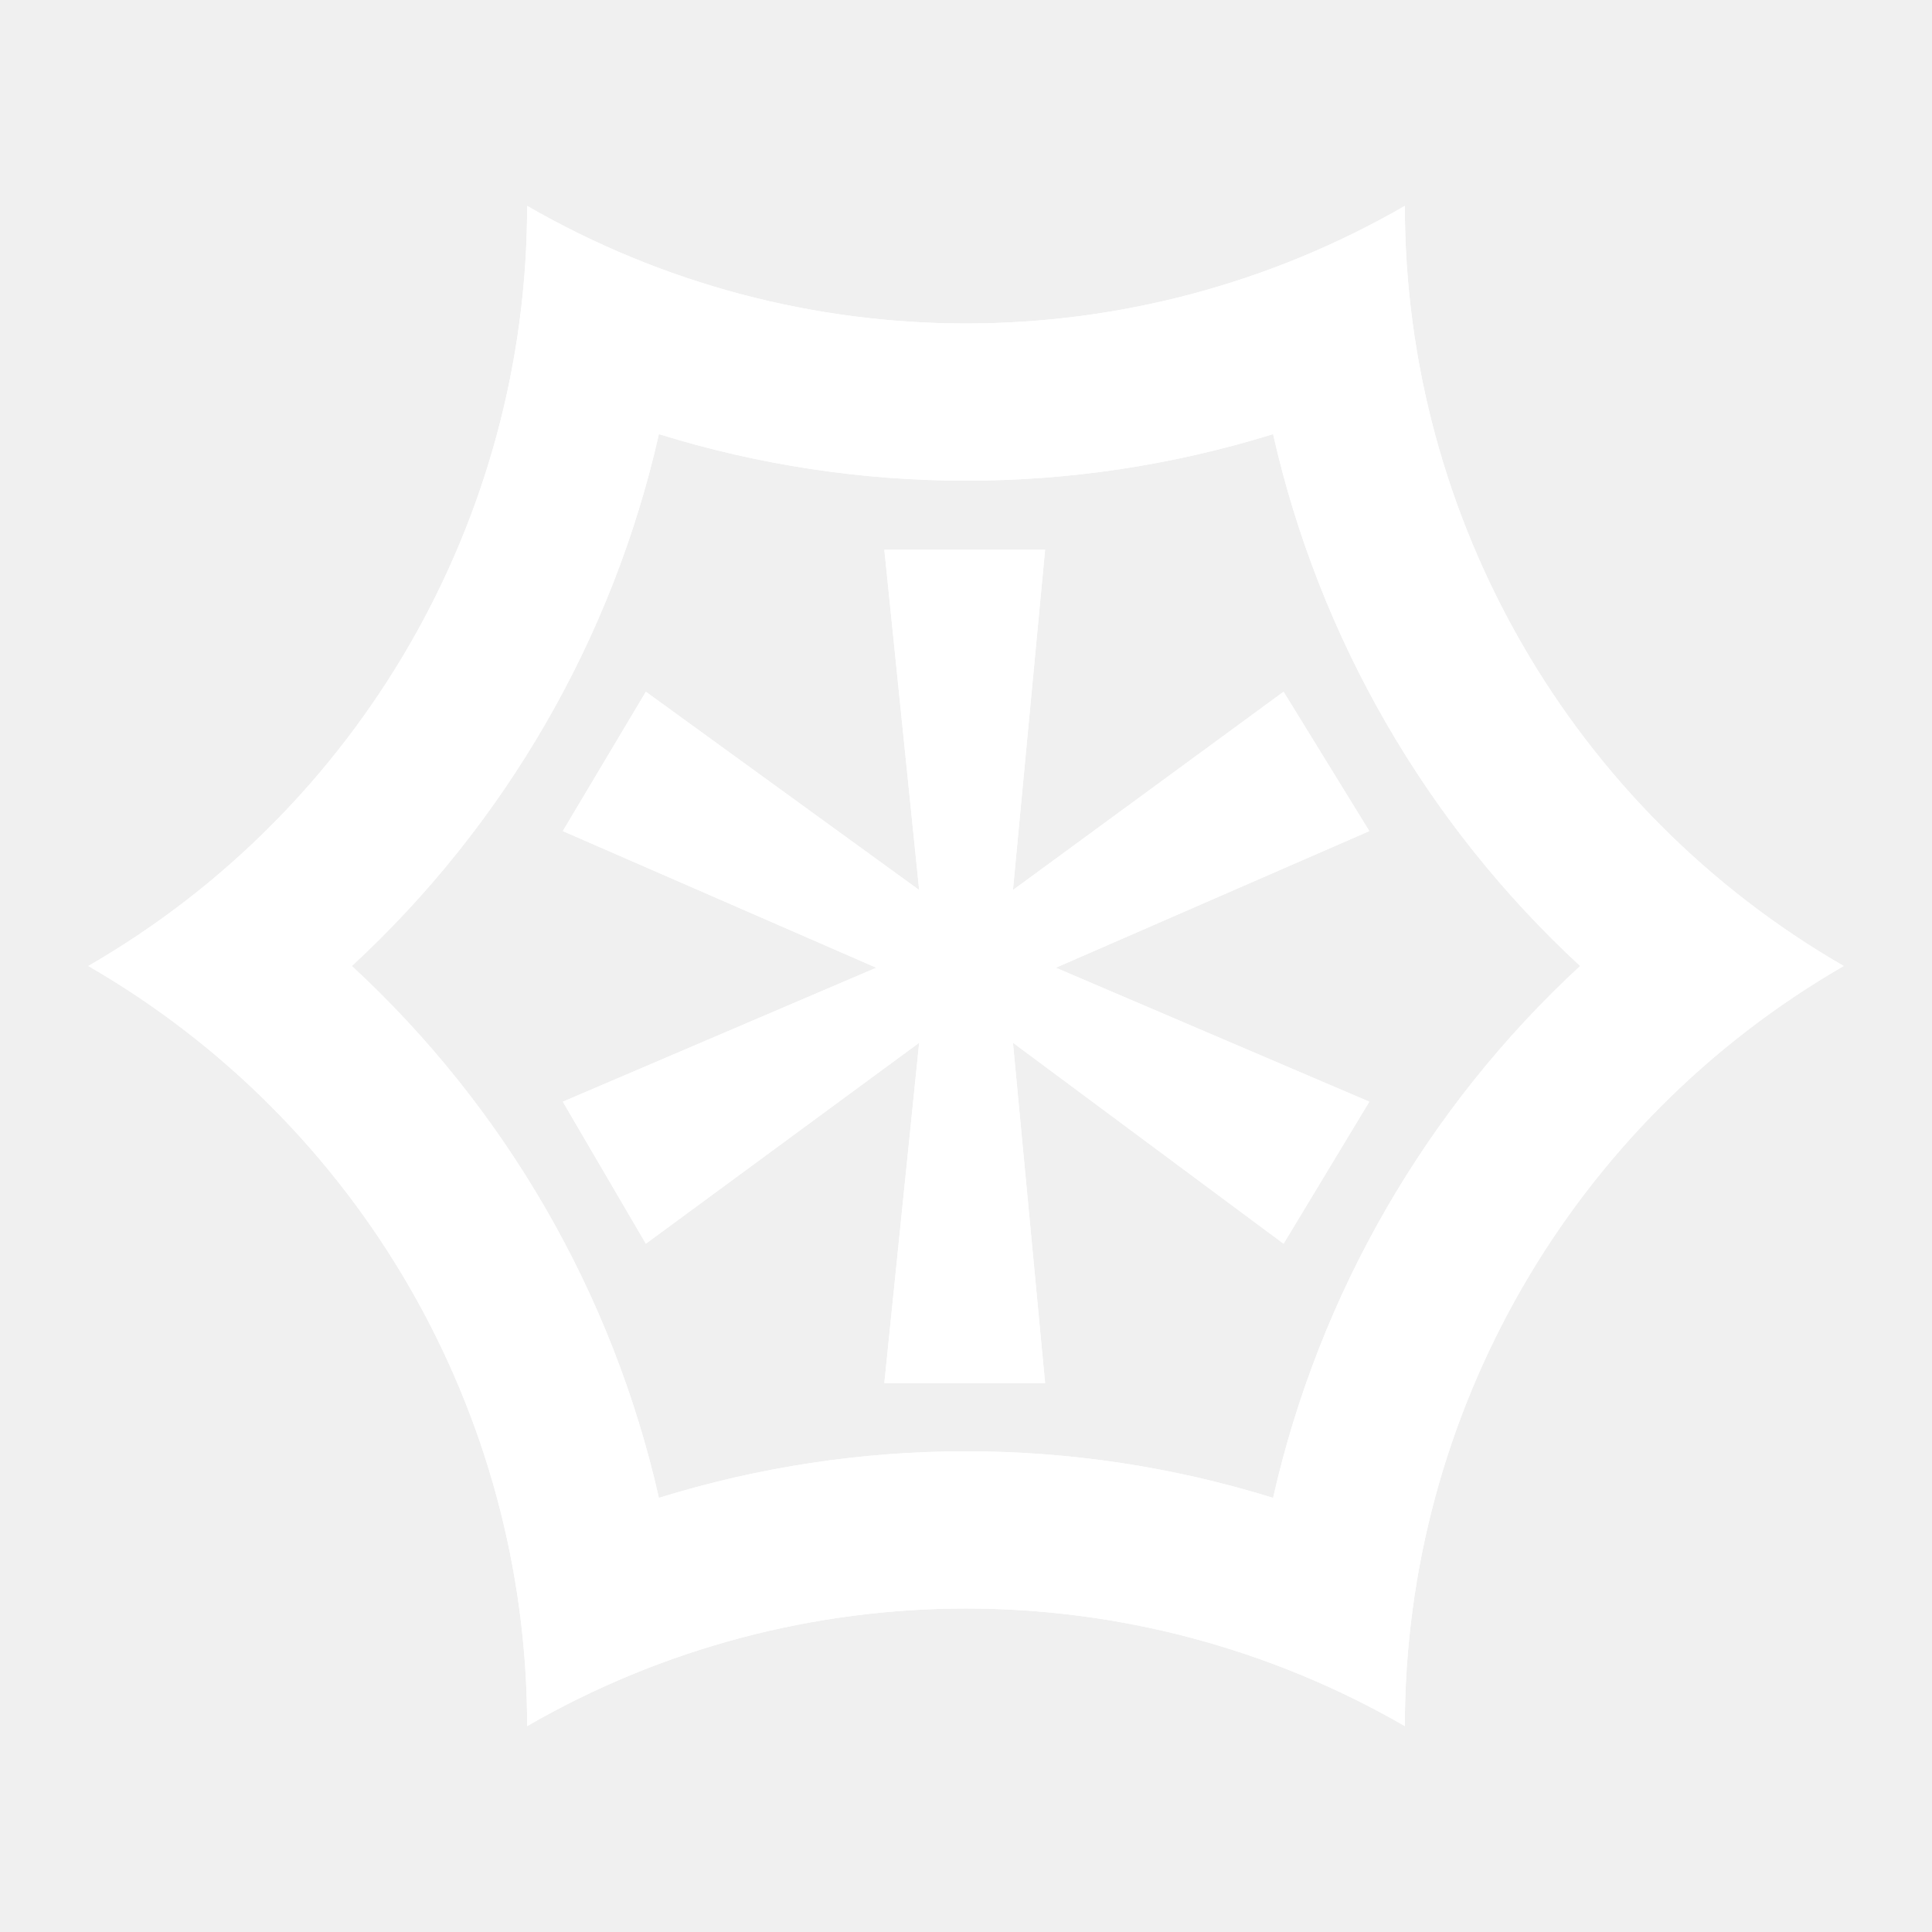
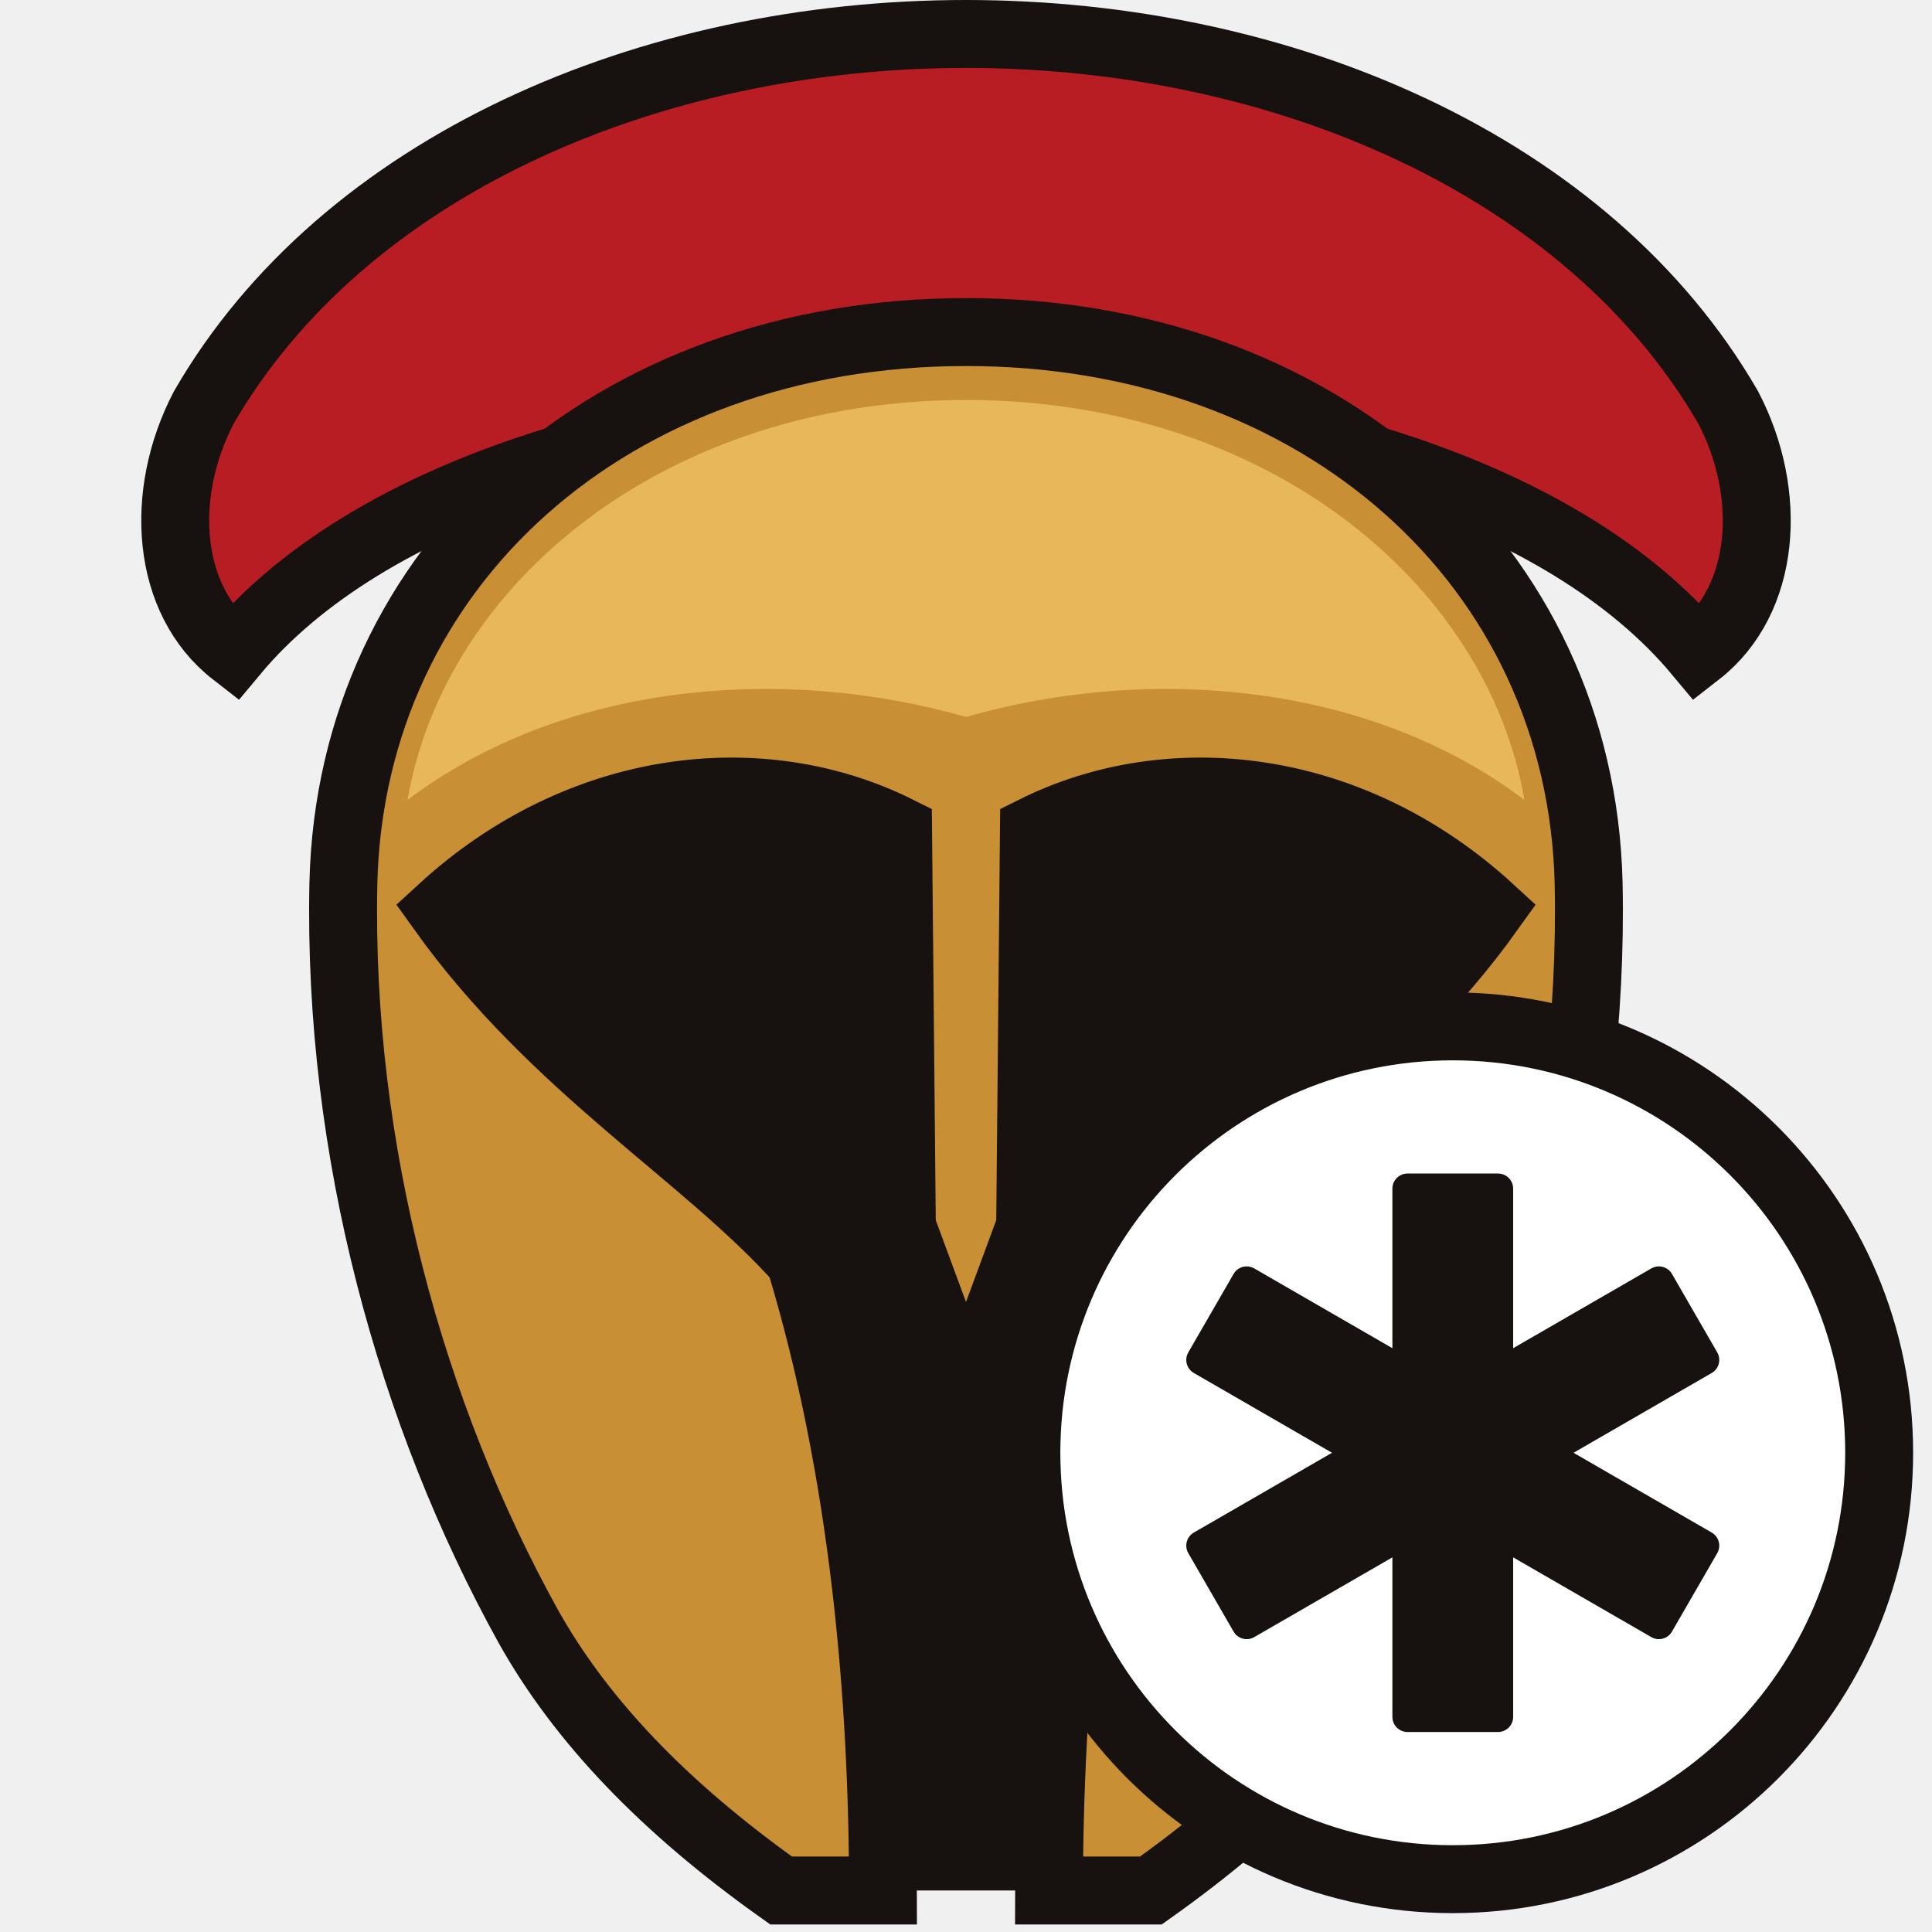
- <svg xmlns="http://www.w3.org/2000/svg" width="100%" height="100%" viewBox="0 0 1024 1024" version="1.1" xml:space="preserve" style="fill-rule:evenodd;clip-rule:evenodd;stroke-linejoin:round;stroke-miterlimit:2;">
-   <g transform="matrix(1,0,0,1,-3264,0)">
-     <g id="ICON_LOCK" transform="matrix(1,0,0,1,3264,0)">
-       <rect x="0" y="0" width="1024" height="1024" style="fill:none;" />
-       <g id="apollo.afdesign" transform="matrix(1,0,0,1,512,512)">
-         <g transform="matrix(1,0,0,1,-512,-512)">
-           <clipPath id="_clip1">
-             <rect x="0" y="0" width="1024" height="1024" />
-           </clipPath>
-           <g clip-path="url(#_clip1)">
-             <g>
-               <g transform="matrix(1.27997,0,0,1.27997,-143.345,-143.345)">
-                 <g transform="matrix(1.26917,-0.732758,0.732758,1.26917,-512.989,237.355)">
-                   <path d="M512,264C556.301,340.731 638.172,388 726.774,388C682.473,464.731 682.473,559.269 726.774,636C638.172,636 556.301,683.269 512,760C467.699,683.269 385.828,636 297.226,636C341.527,559.269 341.527,464.731 297.226,388C385.828,388 467.699,340.731 512,264ZM512,338.465C471.86,381.904 419.404,412.19 361.715,425.233C379.264,481.715 379.264,542.285 361.715,598.767C419.404,611.81 471.86,642.096 512,685.535C552.14,642.096 604.596,611.81 662.285,598.767C644.736,542.285 644.736,481.715 662.285,425.233C604.596,412.19 552.14,381.904 512,338.465Z" style="fill:white;" />
-                 </g>
-                 <g transform="matrix(1.26917,-0.732758,0.732758,1.26917,-512.989,237.355)">
-                   <path d="M512,264C556.301,340.731 638.172,388 726.774,388C682.473,464.731 682.473,559.269 726.774,636C638.172,636 556.301,683.269 512,760C467.699,683.269 385.828,636 297.226,636C341.527,559.269 341.527,464.731 297.226,388C385.828,388 467.699,340.731 512,264ZM512,338.465C471.86,381.904 419.404,412.19 361.715,425.233C379.264,481.715 379.264,542.285 361.715,598.767C419.404,611.81 471.86,642.096 512,685.535C552.14,642.096 604.596,611.81 662.285,598.767C644.736,542.285 644.736,481.715 662.285,425.233C604.596,412.19 552.14,381.904 512,338.465Z" style="fill:white;" />
-                 </g>
-               </g>
-             </g>
-           </g>
-         </g>
-       </g>
-       <g>
-         <g transform="matrix(9.87655,0,0,9.87655,-36569.9,-4193.99)">
-           <g transform="matrix(143.793,0,0,143.793,3726,564)">
-             <path d="M0.349,-0.558L0.317,-0.505L0.216,-0.58L0.228,-0.453L0.168,-0.453L0.181,-0.58L0.079,-0.505L0.048,-0.558L0.165,-0.608L0.048,-0.659L0.079,-0.711L0.181,-0.637L0.168,-0.764L0.228,-0.764L0.216,-0.637L0.317,-0.711L0.349,-0.659L0.232,-0.608L0.349,-0.558Z" style="fill:white;fill-rule:nonzero;" />
-           </g>
-         </g>
-         <g transform="matrix(9.87655,0,0,9.87655,-36569.9,-4193.99)">
-           <g transform="matrix(143.793,0,0,143.793,3726,564)">
-             <path d="M0.349,-0.558L0.317,-0.505L0.216,-0.58L0.228,-0.453L0.168,-0.453L0.181,-0.58L0.079,-0.505L0.048,-0.558L0.165,-0.608L0.048,-0.659L0.079,-0.711L0.181,-0.637L0.168,-0.764L0.228,-0.764L0.216,-0.637L0.317,-0.711L0.349,-0.659L0.232,-0.608L0.349,-0.558Z" style="fill:white;fill-rule:nonzero;" />
-           </g>
-         </g>
-       </g>
-     </g>
+ <svg xmlns="http://www.w3.org/2000/svg" width="100%" height="100%" viewBox="0 0 1024 1024">
+   <path d="M512 18C680 18 842 88 916 216C940 262 936 318 900 346C830 262 680 214 512 214C344 214 194 262 124 346C88 318 84 262 108 216C182 88 344 18 512 18Z" fill="#b81d24" stroke="#17110f" stroke-width="36" />
+   <path d="M548 440C620 404 716 414 790 482C730 566 650 612 600 668C566 780 556 900 556 1002L468 1002C468 900 458 780 424 668C374 612 294 566 234 482C308 414 404 404 476 440L478 650L512 742L546 650Z" fill="#17110f" />
+   <path d="M512 176C700 176 838 300 842 468C845 610 806 750 744 862C716 912 672 958 610 1002L556 1002C556 900 566 780 600 668C650 612 730 566 790 482C716 414 620 404 548 440L546 650L512 742L478 650L476 440C404 404 308 414 234 482C294 566 374 612 424 668C458 780 468 900 468 1002L414 1002C352 958 308 912 280 862C218 750 179 610 182 468C186 300 324 176 512 176Z" fill="#c98f35" stroke="#17110f" stroke-width="36" />
+   <path d="M512 212C670 212 788 308 808 424C726 362 610 352 512 380C414 352 298 362 216 424C236 308 354 212 512 212Z" fill="#e8b75a" />
+   <circle cx="770" cy="770" r="244" fill="#17110f" />
+   <circle cx="770" cy="770" r="208" fill="#fff" />
+   <g fill="#17110f" transform="translate(770 770)">
+     <rect x="-32" y="-148" width="64" height="296" rx="8" transform="rotate(0)" />
+     <rect x="-32" y="-148" width="64" height="296" rx="8" transform="rotate(60)" />
+     <rect x="-32" y="-148" width="64" height="296" rx="8" transform="rotate(120)" />
  </g>
</svg>
